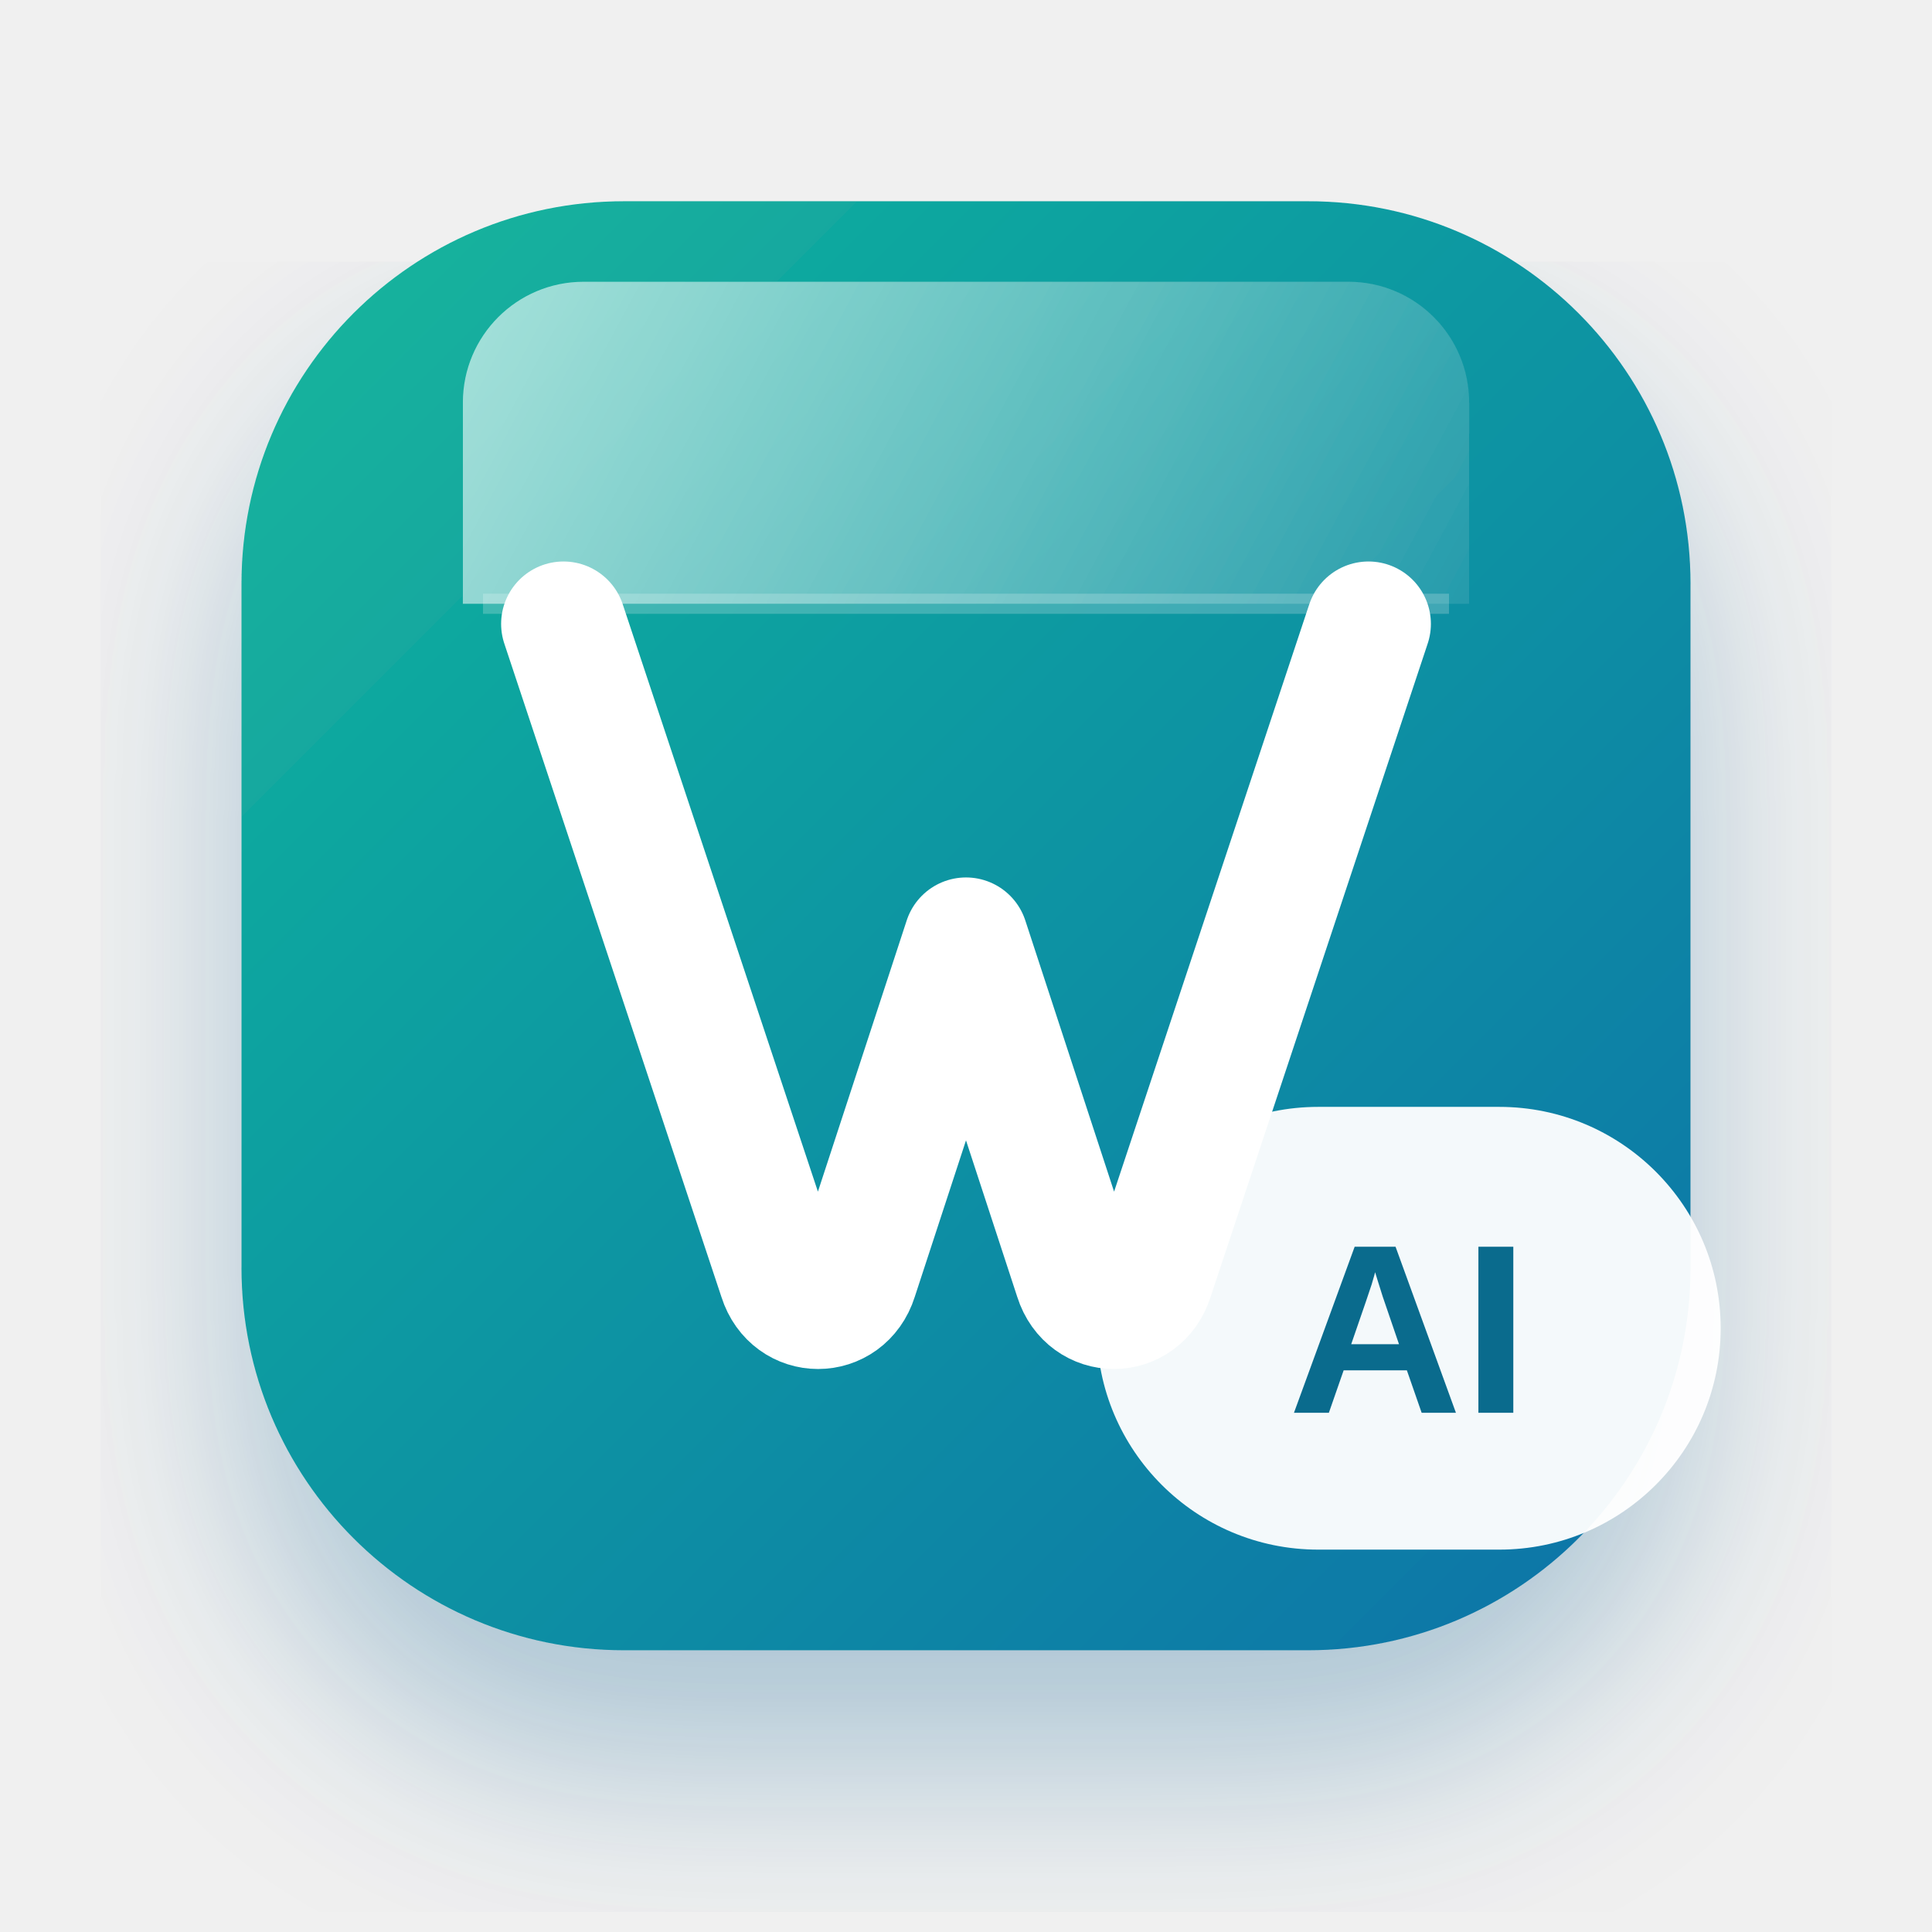
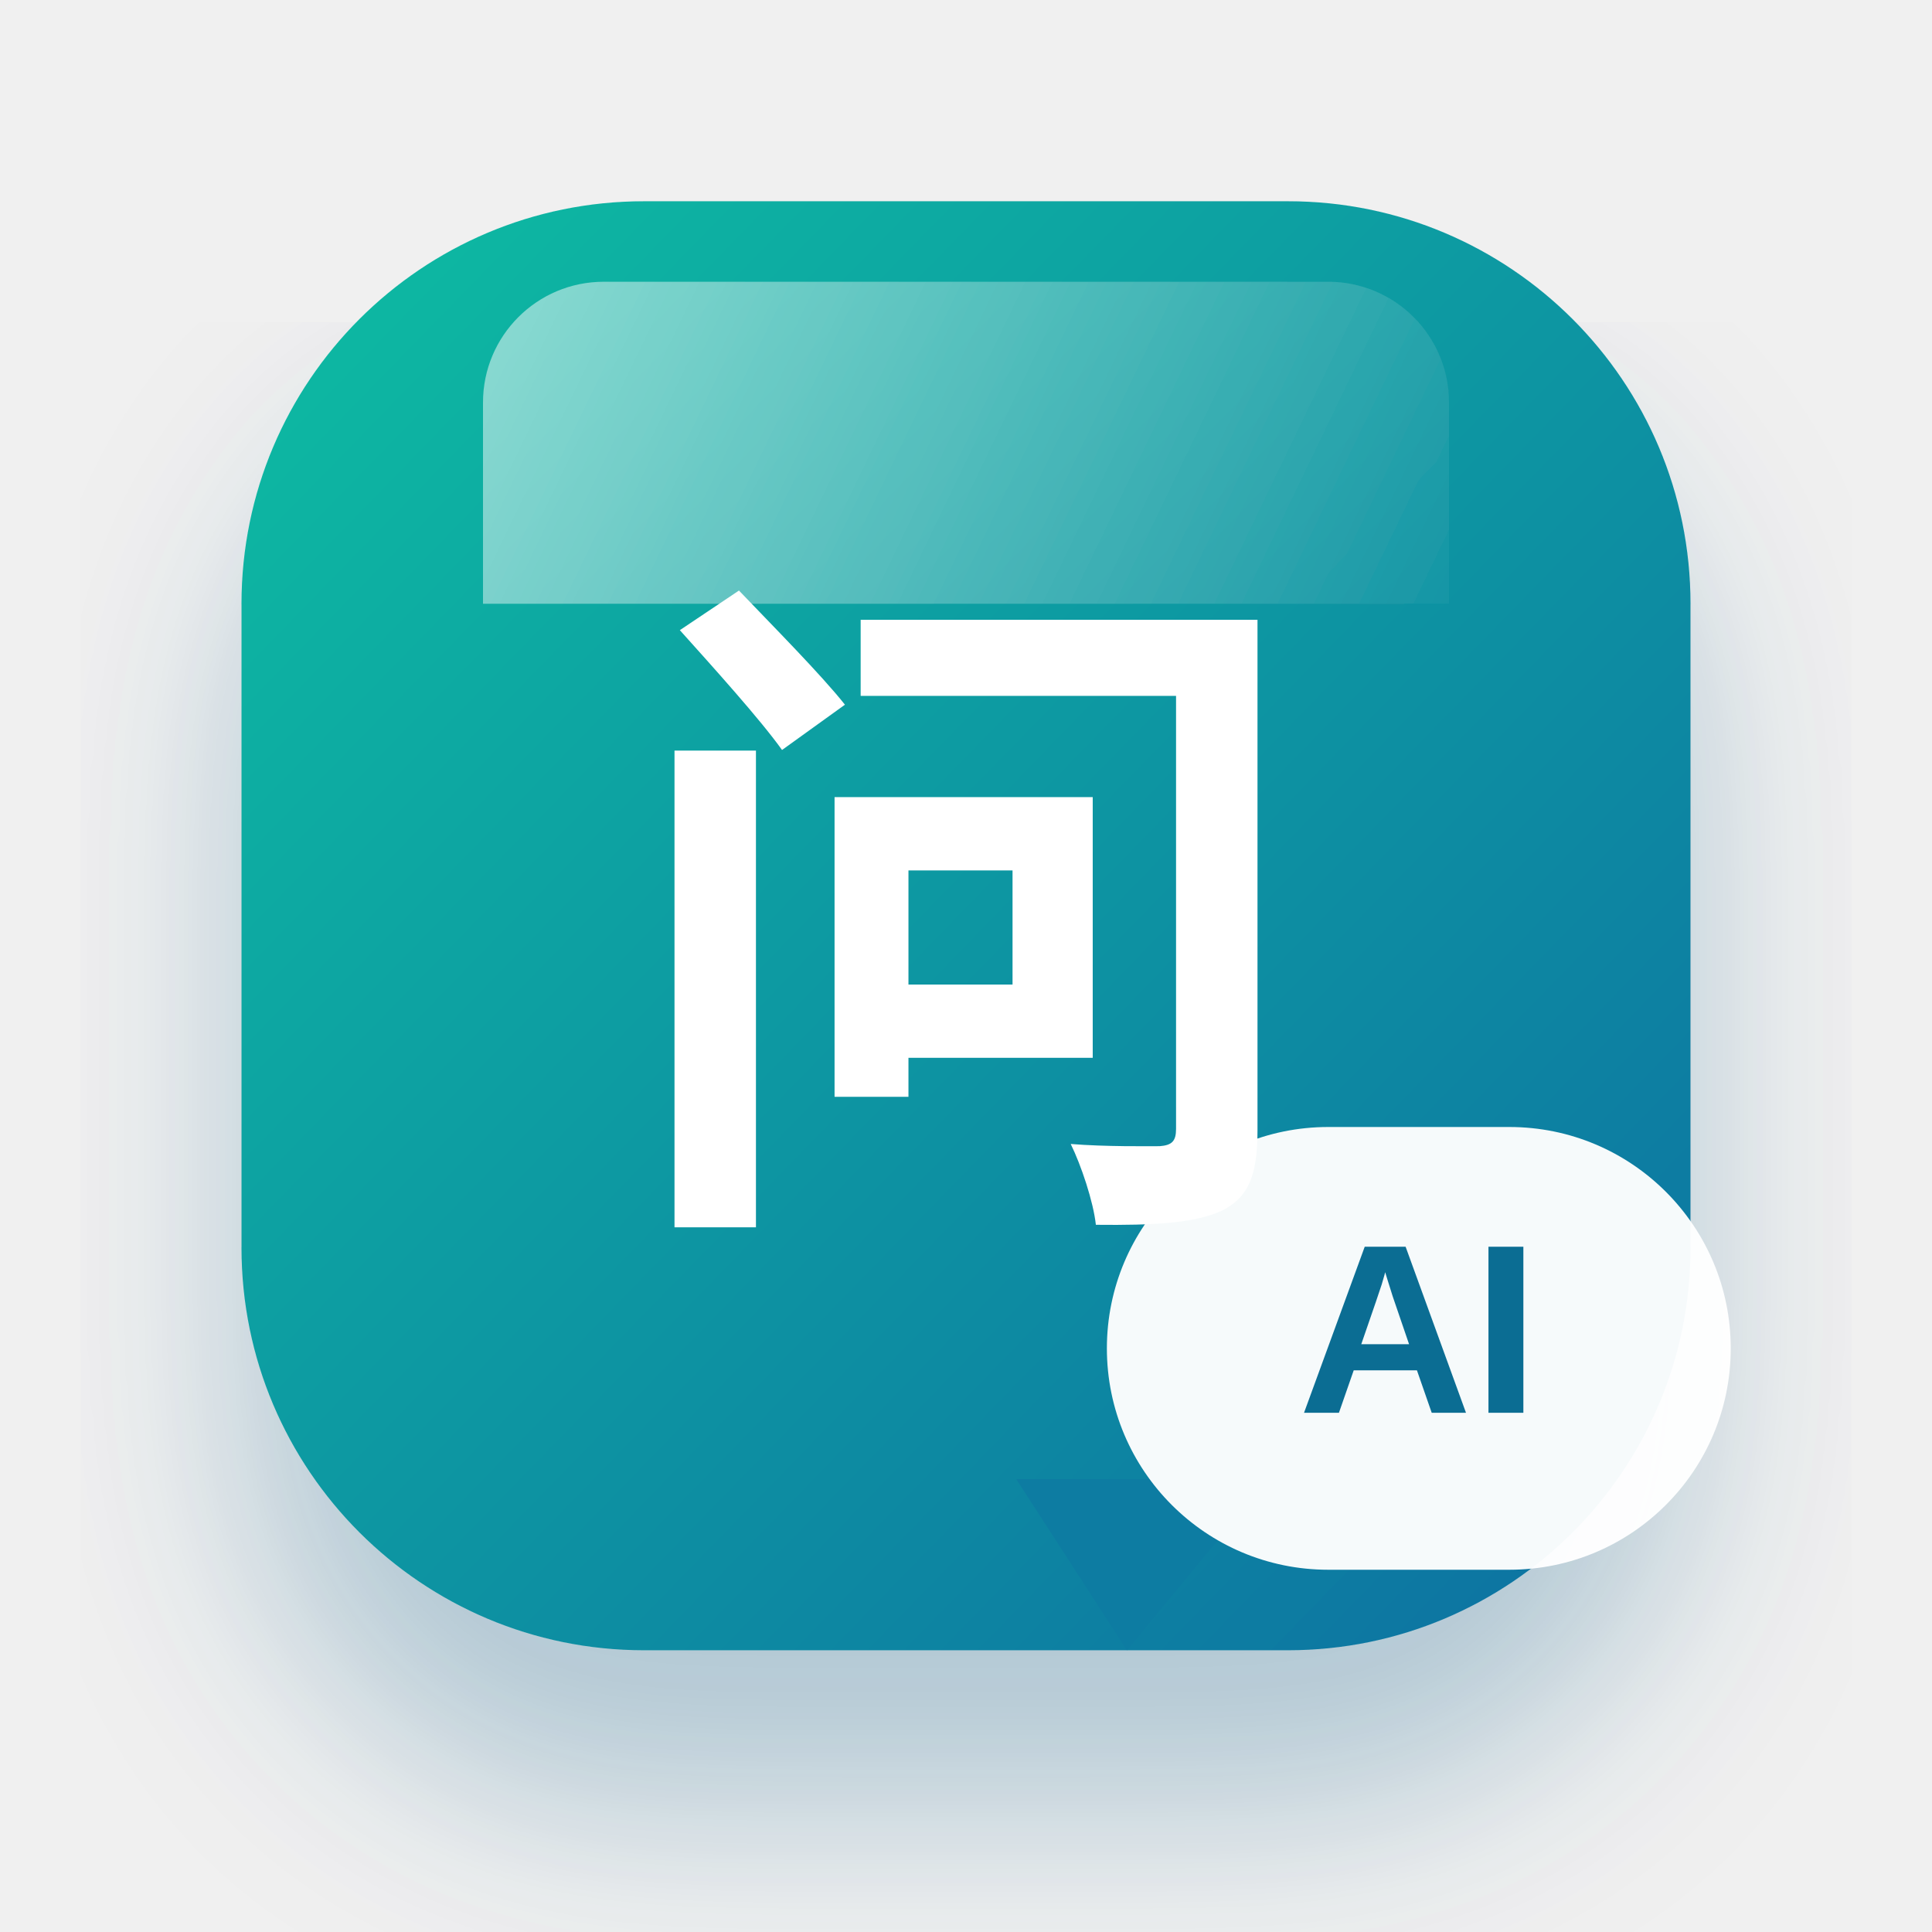
<svg xmlns="http://www.w3.org/2000/svg" width="96" height="96" viewBox="0 0 96 96" fill="none" role="img" aria-labelledby="title desc">
  <defs>
-     <linearGradient id="bg" x1="10" y1="10" x2="86" y2="86" gradientUnits="userSpaceOnUse">
-       <stop stop-color="#13B89C" />
-       <stop offset="1" stop-color="#0C6FA9" />
+     <linearGradient id="bg" x1="10" y1="12" x2="84" y2="84" gradientUnits="userSpaceOnUse">
+       <stop stop-color="#0FBDA2" />
+       <stop offset="1" stop-color="#0E6EA2" />
    </linearGradient>
-     <linearGradient id="shine" x1="20" y1="14" x2="76" y2="44" gradientUnits="userSpaceOnUse">
-       <stop stop-color="white" stop-opacity="0.65" />
+     <linearGradient id="gloss" x1="18" y1="12" x2="72" y2="38" gradientUnits="userSpaceOnUse">
+       <stop stop-color="white" stop-opacity="0.58" />
      <stop offset="1" stop-color="white" stop-opacity="0" />
    </linearGradient>
-     <filter id="shadow" x="5" y="7" width="86" height="88" filterUnits="userSpaceOnUse" color-interpolation-filters="sRGB">
-       <feDropShadow dx="0" dy="6" stdDeviation="5" flood-color="#0D5B8C" flood-opacity="0.28" />
+     <filter id="shadow" x="4" y="8" width="88" height="88" filterUnits="userSpaceOnUse" color-interpolation-filters="sRGB">
+       <feDropShadow dx="0" dy="8" stdDeviation="5" flood-color="#0A5686" flood-opacity="0.26" />
    </filter>
  </defs>
  <g filter="url(#shadow)">
-     <rect x="12" y="10" width="72" height="72" rx="19" fill="url(#bg)" />
-     <path d="M23 20C23 16.686 25.686 14 29 14H67C70.314 14 73 16.686 73 20V30H23V20Z" fill="url(#shine)" />
-     <path d="M24 30H72" stroke="white" stroke-opacity="0.2" />
+     <rect x="12" y="10" width="72" height="72" rx="20" fill="url(#bg)" />
+     <path d="M24 20C24 16.686 26.686 14 30 14H66C69.314 14 72 16.686 72 20V30H24V20Z" fill="url(#gloss)" />
+     <path d="M56 82L63 73.5H50.5L56 82Z" fill="#0F7BA2" />
  </g>
-   <path d="M28 31L38.8 63.5C39.4 65.4 41.9 65.4 42.5 63.5L48 46.7L53.5 63.5C54.1 65.4 56.6 65.4 57.2 63.5L68 31" stroke="white" stroke-width="6.2" stroke-linecap="round" stroke-linejoin="round" />
-   <rect x="54.5" y="55" width="31" height="22" rx="11" fill="#FFFFFF" fill-opacity="0.95" />
-   <text x="70" y="70.2" text-anchor="middle" font-family="Segoe UI, Arial, sans-serif" font-size="12" font-weight="800" fill="#0A6B8D">AI</text>
+   <text x="48" y="58" text-anchor="middle" font-family="'PingFang SC','Microsoft YaHei','Noto Sans SC',sans-serif" font-size="34" font-weight="800" fill="white">问</text>
+   <rect x="55" y="56" width="31" height="22" rx="11" fill="#FFFFFF" fill-opacity="0.96" />
+   <text x="70.5" y="70.2" text-anchor="middle" font-family="Segoe UI, Arial, sans-serif" font-size="12" font-weight="800" fill="#0B6D93">AI</text>
</svg>
